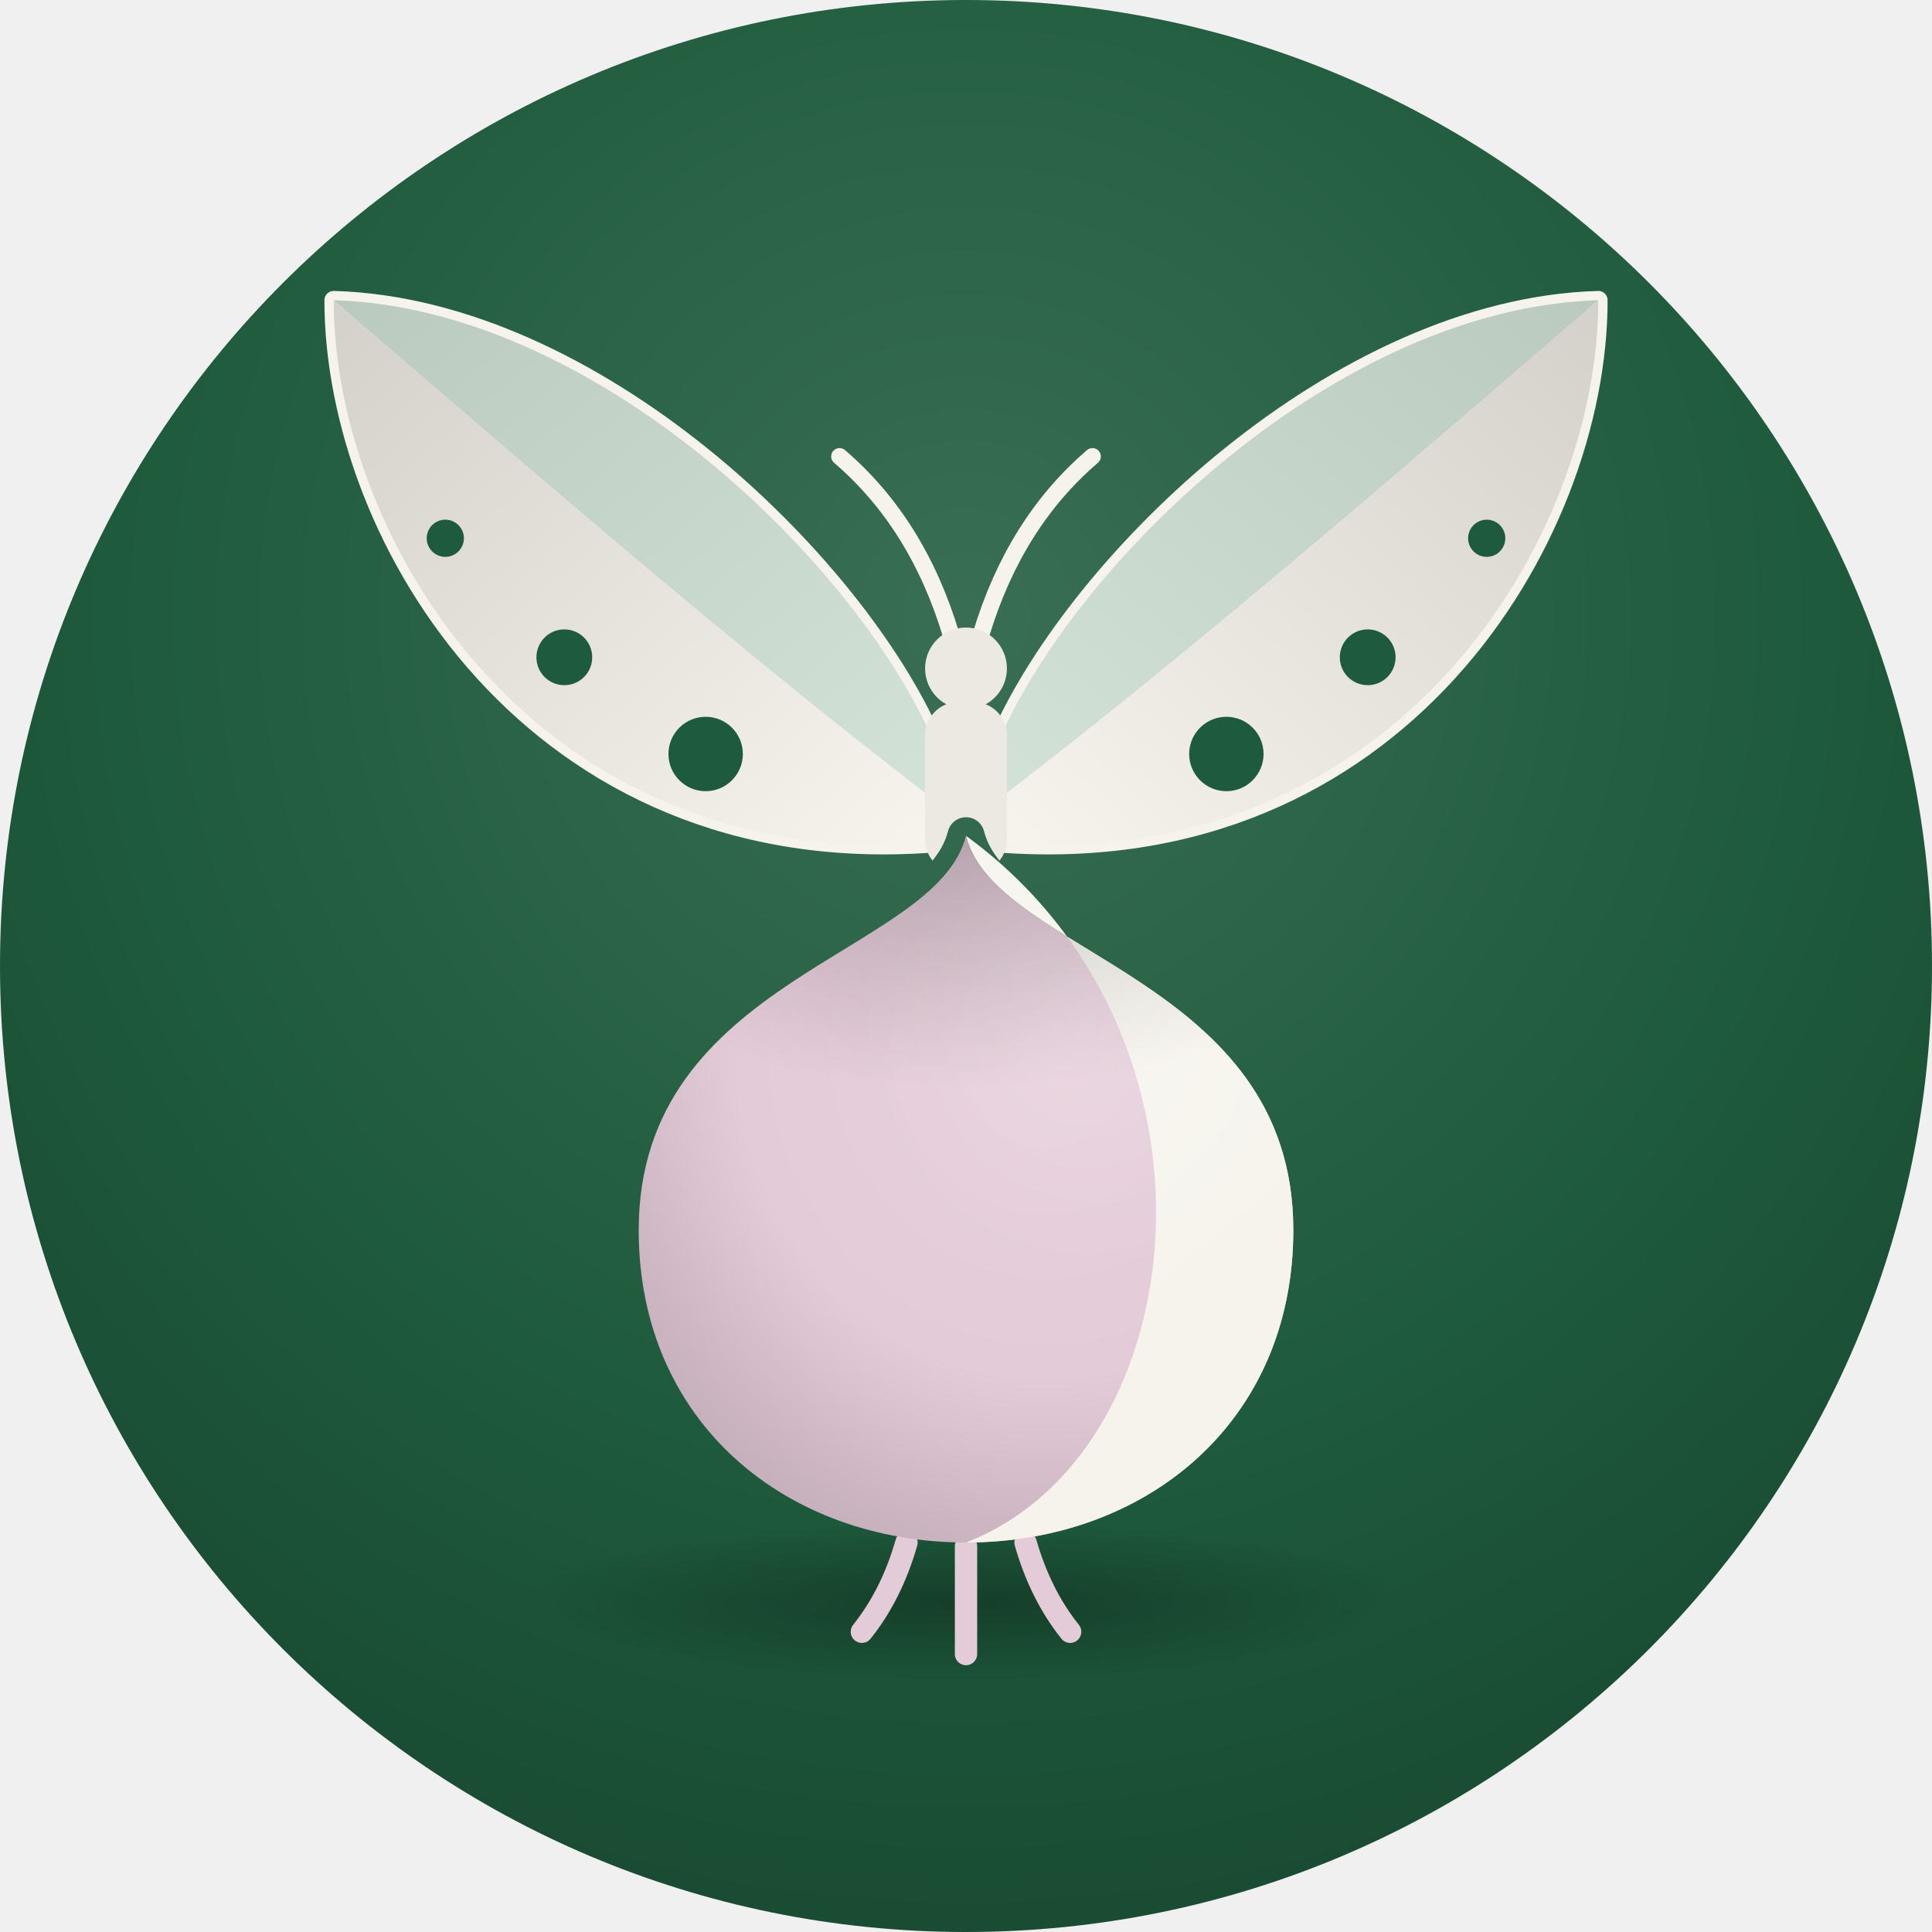
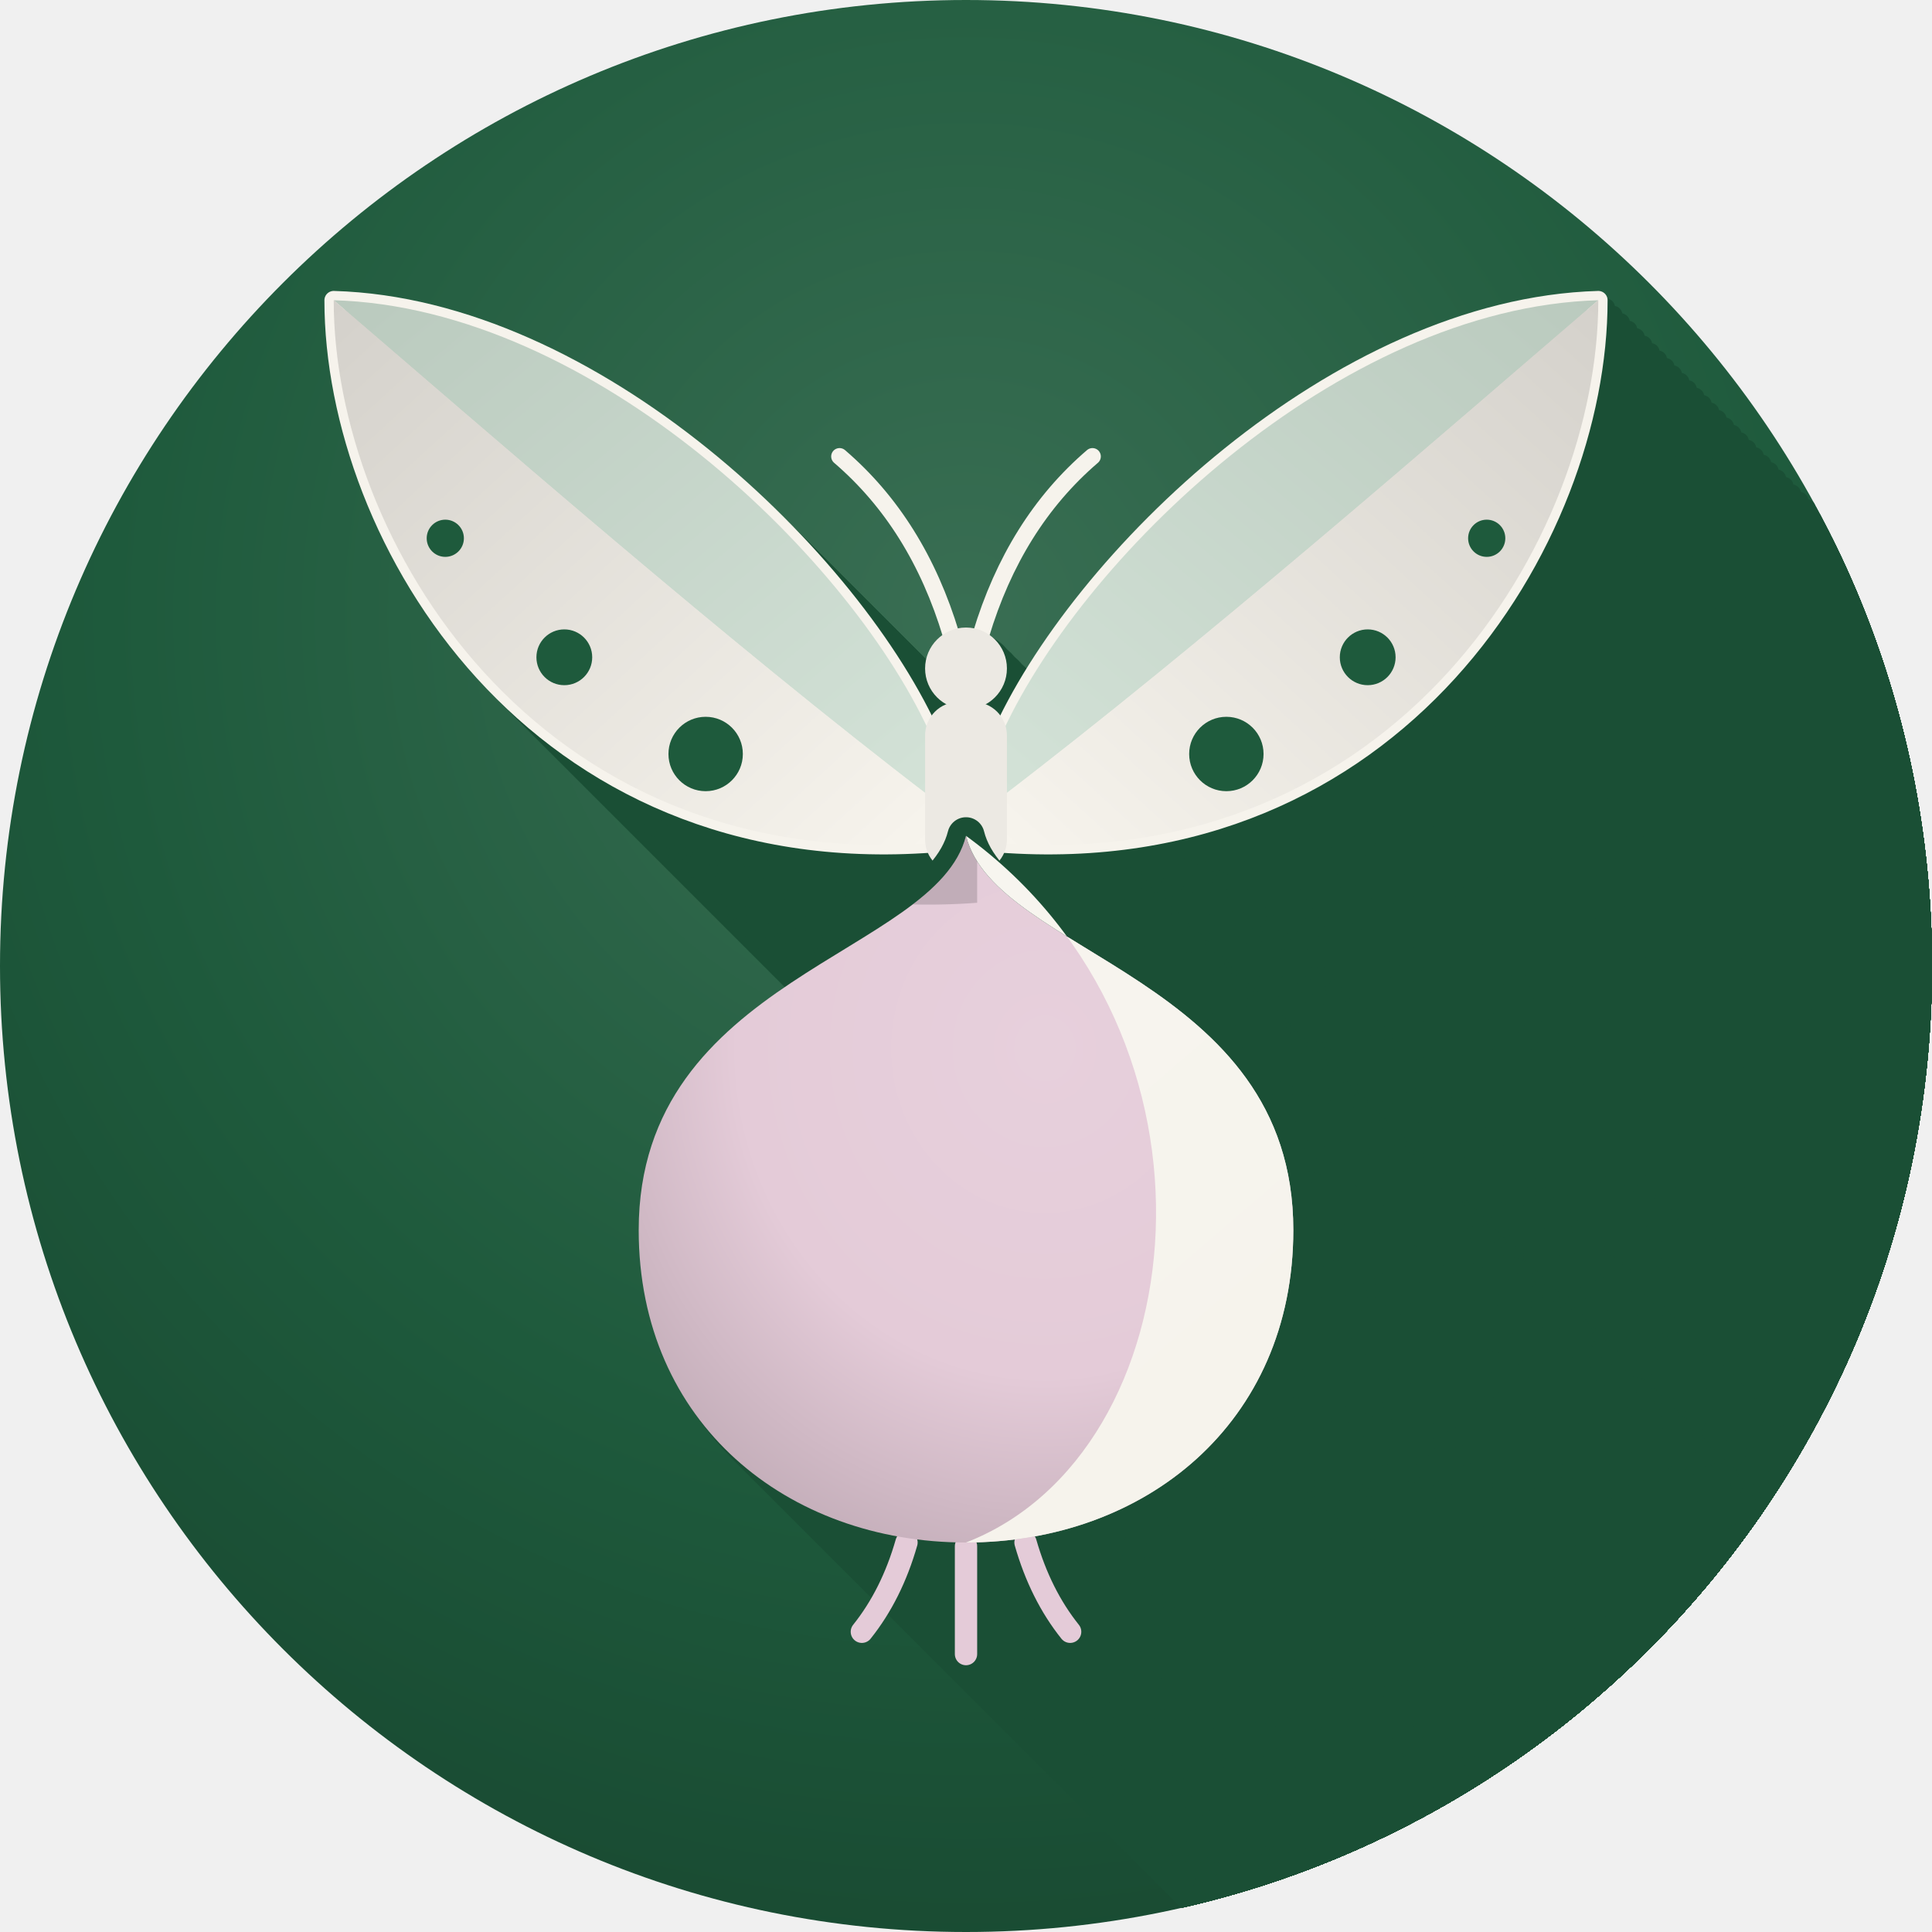
<svg xmlns="http://www.w3.org/2000/svg" viewBox="0 0 512 512" width="512" height="512">
  <defs>
    <radialGradient id="gD" cx="0.5" cy="0.32" r="0.8">
      <stop offset="0" stop-color="#396E53" />
      <stop offset="0.55" stop-color="#1E5A3C" />
      <stop offset="1" stop-color="#17442E" />
    </radialGradient>
  </defs>
  <circle cx="256.0" cy="256.0" r="256.0" fill="url(#gD)" />
-   <g transform="translate(3.67 -15.06) scale(0.98567)">
-     <defs>
-       <linearGradient id="gWd" x1="1" y1="1" x2="0" y2="0">
-         <stop offset="0" stop-color="#F7F4ED" />
-         <stop offset="1" stop-color="#D4D1CB" />
-       </linearGradient>
-       <linearGradient id="gWl" x1="1" y1="1" x2="0" y2="0">
-         <stop offset="0" stop-color="#D3E2D7" />
-         <stop offset="1" stop-color="#BACABE" />
-       </linearGradient>
-       <radialGradient id="gB" cx="0.62" cy="0.30" r="0.85">
-         <stop offset="0" stop-color="#E7D0DC" />
-         <stop offset="0.55" stop-color="#E4CBD8" />
-         <stop offset="1" stop-color="#BBA6B1" />
-       </radialGradient>
-       <linearGradient id="gBl" x1="0" y1="0" x2="0.4" y2="1">
-         <stop offset="0" stop-color="#F7F5EF" />
-         <stop offset="1" stop-color="#F6F3EC" />
-       </linearGradient>
-       <radialGradient id="gS" cx="0.5" cy="0" r="0.6">
-         <stop offset="0" stop-color="#000" stop-opacity="0.22" />
-         <stop offset="1" stop-color="#000" stop-opacity="0" />
-       </radialGradient>
-       <radialGradient id="gH" cx="0.68" cy="0.28" r="0.35">
-         <stop offset="0" stop-color="#FFF" stop-opacity="0.16" />
-         <stop offset="1" stop-color="#FFF" stop-opacity="0" />
-       </radialGradient>
-       <clipPath id="cB">
-         <path d="M 256 240 C 264 272, 344 278, 344 346 C 344 398, 304 430, 256 430 C 208 430, 168 398, 168 346 C 168 278, 248 272, 256 240 Z" />
-       </clipPath>
-       <radialGradient id="gG" cx="0.5" cy="0.5" r="0.5">
-         <stop offset="0" stop-color="#000" stop-opacity="0.28" />
-         <stop offset="1" stop-color="#000" stop-opacity="0" />
-       </radialGradient>
-       <mask id="mW" maskUnits="userSpaceOnUse" x="0" y="0" width="512" height="512">
-         <rect width="512" height="512" fill="#fff" />
-         <path d="M 256 240 C 264 272, 344 278, 344 346 C 344 398, 304 430, 256 430 C 208 430, 168 398, 168 346 C 168 278, 248 272, 256 240 Z" fill="#000" stroke="#000" stroke-width="10" stroke-linejoin="round" />
-       </mask>
-     </defs>
-     <ellipse cx="256" cy="446" rx="118" ry="22" fill="url(#gG)" />
-     <g mask="url(#mW)">
-       <path d="M 247 214 C 226 166, 156 98, 86 96 C 86 160, 140 250, 247 242 Z" fill="url(#gWd)" stroke="#F6F3EC" stroke-width="5" stroke-linejoin="round" />
-       <path d="M 247 214 C 226 166, 156 98, 86 96 C 128 132, 192 188, 247 230 Z" fill="url(#gWl)" />
-       <path d="M 86 96 C 86 160, 140 250, 247 242 L 247 230 C 192 188, 128 132, 86 96 Z" fill="url(#gWd)" />
-       <circle cx="186" cy="218" r="10" fill="#1E5A3C" />
-       <circle cx="148" cy="192" r="7.5" fill="#1E5A3C" />
-       <circle cx="116" cy="160" r="5" fill="#1E5A3C" />
-       <path d="M 252 186 C 246 166, 236 150, 222 138" stroke="#F6F3EC" stroke-width="4.5" stroke-linecap="round" fill="none" />
-       <g transform="translate(512 0) scale(-1 1)">
+   <defs>
+     <clipPath id="cD">
+       <circle cx="256.0" cy="256.0" r="256.0" />
+     </clipPath>
+   </defs>
+   <g clip-path="url(#cD)">
+     <g transform="translate(3.67 -15.06) scale(0.98567)">
+       <defs>
+         <linearGradient id="gWd" x1="1" y1="1" x2="0" y2="0">
+           <stop offset="0" stop-color="#F7F4ED" />
+           <stop offset="1" stop-color="#D4D1CB" />
+         </linearGradient>
+         <linearGradient id="gWl" x1="1" y1="1" x2="0" y2="0">
+           <stop offset="0" stop-color="#D3E2D7" />
+           <stop offset="1" stop-color="#BACABE" />
+         </linearGradient>
+         <radialGradient id="gB" cx="0.62" cy="0.30" r="0.85">
+           <stop offset="0" stop-color="#E7D0DC" />
+           <stop offset="0.55" stop-color="#E4CBD8" />
+           <stop offset="1" stop-color="#BBA6B1" />
+         </radialGradient>
+         <linearGradient id="gBl" x1="0" y1="0" x2="0.4" y2="1">
+           <stop offset="0" stop-color="#F7F5EF" />
+           <stop offset="1" stop-color="#F6F3EC" />
+         </linearGradient>
+         <radialGradient id="gS" cx="0.5" cy="0" r="0.6">
+           <stop offset="0" stop-color="#000" stop-opacity="0.22" />
+           <stop offset="1" stop-color="#000" stop-opacity="0" />
+         </radialGradient>
+         <radialGradient id="gH" cx="0.68" cy="0.28" r="0.35">
+           <stop offset="0" stop-color="#FFF" stop-opacity="0.16" />
+           <stop offset="1" stop-color="#FFF" stop-opacity="0" />
+         </radialGradient>
+         <clipPath id="cB">
+           <path d="M 256 240 C 264 272, 344 278, 344 346 C 344 398, 304 430, 256 430 C 208 430, 168 398, 168 346 C 168 278, 248 272, 256 240 Z" />
+         </clipPath>
+         <g id="silW">
+           <path d="M 247 214 C 226 166, 156 98, 86 96 C 86 160, 140 250, 247 242 Z" stroke-width="5" stroke-linejoin="round" />
+           <g transform="translate(512 0) scale(-1 1)">
+             <path d="M 247 214 C 226 166, 156 98, 86 96 C 86 160, 140 250, 247 242 Z" stroke-width="5" stroke-linejoin="round" />
+           </g>
+         </g>
+         <g id="sil">
+           <use href="#silW" />
+           <rect x="245" y="204" width="22" height="46" rx="9" />
+           <path d="M 256 240 C 264 272, 344 278, 344 346 C 344 398, 304 430, 256 430 C 208 430, 168 398, 168 346 C 168 278, 248 272, 256 240 Z" />
+           <circle cx="256" cy="195" r="11" />
+         </g>
+         <mask id="mW" maskUnits="userSpaceOnUse" x="0" y="0" width="512" height="512">
+           <rect width="512" height="512" fill="#fff" />
+           <path d="M 256 240 C 264 272, 344 278, 344 346 C 344 398, 304 430, 256 430 C 208 430, 168 398, 168 346 C 168 278, 248 272, 256 240 Z" fill="#000" stroke="#000" stroke-width="10" stroke-linejoin="round" />
+         </mask>
+       </defs>
+       <g fill="#1A4F35" stroke="#1A4F35">
+         <use href="#sil" transform="translate(2 2)" />
+         <use href="#sil" transform="translate(4 4)" />
+         <use href="#sil" transform="translate(6 6)" />
+         <use href="#sil" transform="translate(8 8)" />
+         <use href="#sil" transform="translate(10 10)" />
+         <use href="#sil" transform="translate(12 12)" />
+         <use href="#sil" transform="translate(14 14)" />
+         <use href="#sil" transform="translate(16 16)" />
+         <use href="#sil" transform="translate(18 18)" />
+         <use href="#sil" transform="translate(20 20)" />
+         <use href="#sil" transform="translate(22 22)" />
+         <use href="#sil" transform="translate(24 24)" />
+         <use href="#sil" transform="translate(26 26)" />
+         <use href="#sil" transform="translate(28 28)" />
+         <use href="#sil" transform="translate(30 30)" />
+         <use href="#sil" transform="translate(32 32)" />
+         <use href="#sil" transform="translate(34 34)" />
+         <use href="#sil" transform="translate(36 36)" />
+         <use href="#sil" transform="translate(38 38)" />
+         <use href="#sil" transform="translate(40 40)" />
+         <use href="#sil" transform="translate(42 42)" />
+         <use href="#sil" transform="translate(44 44)" />
+         <use href="#sil" transform="translate(46 46)" />
+         <use href="#sil" transform="translate(48 48)" />
+         <use href="#sil" transform="translate(50 50)" />
+         <use href="#sil" transform="translate(52 52)" />
+         <use href="#sil" transform="translate(54 54)" />
+         <use href="#sil" transform="translate(56 56)" />
+         <use href="#sil" transform="translate(58 58)" />
+         <use href="#sil" transform="translate(60 60)" />
+         <use href="#sil" transform="translate(62 62)" />
+         <use href="#sil" transform="translate(64 64)" />
+         <use href="#sil" transform="translate(66 66)" />
+         <use href="#sil" transform="translate(68 68)" />
+         <use href="#sil" transform="translate(70 70)" />
+         <use href="#sil" transform="translate(72 72)" />
+         <use href="#sil" transform="translate(74 74)" />
+         <use href="#sil" transform="translate(76 76)" />
+         <use href="#sil" transform="translate(78 78)" />
+         <use href="#sil" transform="translate(80 80)" />
+         <use href="#sil" transform="translate(82 82)" />
+         <use href="#sil" transform="translate(84 84)" />
+         <use href="#sil" transform="translate(86 86)" />
+         <use href="#sil" transform="translate(88 88)" />
+         <use href="#sil" transform="translate(90 90)" />
+         <use href="#sil" transform="translate(92 92)" />
+         <use href="#sil" transform="translate(94 94)" />
+         <use href="#sil" transform="translate(96 96)" />
+         <use href="#sil" transform="translate(98 98)" />
+         <use href="#sil" transform="translate(100 100)" />
+         <use href="#sil" transform="translate(102 102)" />
+         <use href="#sil" transform="translate(104 104)" />
+         <use href="#sil" transform="translate(106 106)" />
+         <use href="#sil" transform="translate(108 108)" />
+         <use href="#sil" transform="translate(110 110)" />
+         <use href="#sil" transform="translate(112 112)" />
+         <use href="#sil" transform="translate(114 114)" />
+         <use href="#sil" transform="translate(116 116)" />
+         <use href="#sil" transform="translate(118 118)" />
+         <use href="#sil" transform="translate(120 120)" />
+         <use href="#sil" transform="translate(122 122)" />
+         <use href="#sil" transform="translate(124 124)" />
+         <use href="#sil" transform="translate(126 126)" />
+         <use href="#sil" transform="translate(128 128)" />
+         <use href="#sil" transform="translate(130 130)" />
+         <use href="#sil" transform="translate(132 132)" />
+         <use href="#sil" transform="translate(134 134)" />
+         <use href="#sil" transform="translate(136 136)" />
+         <use href="#sil" transform="translate(138 138)" />
+         <use href="#sil" transform="translate(140 140)" />
+         <use href="#sil" transform="translate(142 142)" />
+         <use href="#sil" transform="translate(144 144)" />
+         <use href="#sil" transform="translate(146 146)" />
+         <use href="#sil" transform="translate(148 148)" />
+         <use href="#sil" transform="translate(150 150)" />
+         <use href="#sil" transform="translate(152 152)" />
+         <use href="#sil" transform="translate(154 154)" />
+         <use href="#sil" transform="translate(156 156)" />
+         <use href="#sil" transform="translate(158 158)" />
+         <use href="#sil" transform="translate(160 160)" />
+         <use href="#sil" transform="translate(162 162)" />
+         <use href="#sil" transform="translate(164 164)" />
+         <use href="#sil" transform="translate(166 166)" />
+         <use href="#sil" transform="translate(168 168)" />
+         <use href="#sil" transform="translate(170 170)" />
+         <use href="#sil" transform="translate(172 172)" />
+         <use href="#sil" transform="translate(174 174)" />
+         <use href="#sil" transform="translate(176 176)" />
+         <use href="#sil" transform="translate(178 178)" />
+         <use href="#sil" transform="translate(180 180)" />
+         <use href="#sil" transform="translate(182 182)" />
+         <use href="#sil" transform="translate(184 184)" />
+         <use href="#sil" transform="translate(186 186)" />
+         <use href="#sil" transform="translate(188 188)" />
+         <use href="#sil" transform="translate(190 190)" />
+         <use href="#sil" transform="translate(192 192)" />
+         <use href="#sil" transform="translate(194 194)" />
+         <use href="#sil" transform="translate(196 196)" />
+         <use href="#sil" transform="translate(198 198)" />
+         <use href="#sil" transform="translate(200 200)" />
+         <use href="#sil" transform="translate(202 202)" />
+         <use href="#sil" transform="translate(204 204)" />
+         <use href="#sil" transform="translate(206 206)" />
+         <use href="#sil" transform="translate(208 208)" />
+         <use href="#sil" transform="translate(210 210)" />
+         <use href="#sil" transform="translate(212 212)" />
+         <use href="#sil" transform="translate(214 214)" />
+         <use href="#sil" transform="translate(216 216)" />
+         <use href="#sil" transform="translate(218 218)" />
+         <use href="#sil" transform="translate(220 220)" />
+         <use href="#sil" transform="translate(222 222)" />
+         <use href="#sil" transform="translate(224 224)" />
+         <use href="#sil" transform="translate(226 226)" />
+         <use href="#sil" transform="translate(228 228)" />
+         <use href="#sil" transform="translate(230 230)" />
+         <use href="#sil" transform="translate(232 232)" />
+         <use href="#sil" transform="translate(234 234)" />
+         <use href="#sil" transform="translate(236 236)" />
+         <use href="#sil" transform="translate(238 238)" />
+         <use href="#sil" transform="translate(240 240)" />
+         <use href="#sil" transform="translate(242 242)" />
+         <use href="#sil" transform="translate(244 244)" />
+         <use href="#sil" transform="translate(246 246)" />
+         <use href="#sil" transform="translate(248 248)" />
+         <use href="#sil" transform="translate(250 250)" />
+         <use href="#sil" transform="translate(252 252)" />
+         <use href="#sil" transform="translate(254 254)" />
+         <use href="#sil" transform="translate(256 256)" />
+         <use href="#sil" transform="translate(258 258)" />
+         <use href="#sil" transform="translate(260 260)" />
+         <use href="#sil" transform="translate(262 262)" />
+         <use href="#sil" transform="translate(264 264)" />
+         <use href="#sil" transform="translate(266 266)" />
+         <use href="#sil" transform="translate(268 268)" />
+         <use href="#sil" transform="translate(270 270)" />
+         <use href="#sil" transform="translate(272 272)" />
+         <use href="#sil" transform="translate(274 274)" />
+         <use href="#sil" transform="translate(276 276)" />
+         <use href="#sil" transform="translate(278 278)" />
+         <use href="#sil" transform="translate(280 280)" />
+         <use href="#sil" transform="translate(282 282)" />
+         <use href="#sil" transform="translate(284 284)" />
+         <use href="#sil" transform="translate(286 286)" />
+         <use href="#sil" transform="translate(288 288)" />
+         <use href="#sil" transform="translate(290 290)" />
+         <use href="#sil" transform="translate(292 292)" />
+         <use href="#sil" transform="translate(294 294)" />
+         <use href="#sil" transform="translate(296 296)" />
+         <use href="#sil" transform="translate(298 298)" />
+         <use href="#sil" transform="translate(300 300)" />
+         <use href="#sil" transform="translate(302 302)" />
+         <use href="#sil" transform="translate(304 304)" />
+         <use href="#sil" transform="translate(306 306)" />
+         <use href="#sil" transform="translate(308 308)" />
+         <use href="#sil" transform="translate(310 310)" />
+         <use href="#sil" transform="translate(312 312)" />
+         <use href="#sil" transform="translate(314 314)" />
+         <use href="#sil" transform="translate(316 316)" />
+         <use href="#sil" transform="translate(318 318)" />
+         <use href="#sil" transform="translate(320 320)" />
+         <use href="#sil" transform="translate(322 322)" />
+         <use href="#sil" transform="translate(324 324)" />
+         <use href="#sil" transform="translate(326 326)" />
+         <use href="#sil" transform="translate(328 328)" />
+         <use href="#sil" transform="translate(330 330)" />
+         <use href="#sil" transform="translate(332 332)" />
+         <use href="#sil" transform="translate(334 334)" />
+         <use href="#sil" transform="translate(336 336)" />
+         <use href="#sil" transform="translate(338 338)" />
+         <use href="#sil" transform="translate(340 340)" />
+         <use href="#sil" transform="translate(342 342)" />
+         <use href="#sil" transform="translate(344 344)" />
+         <use href="#sil" transform="translate(346 346)" />
+         <use href="#sil" transform="translate(348 348)" />
+         <use href="#sil" transform="translate(350 350)" />
+         <use href="#sil" transform="translate(352 352)" />
+         <use href="#sil" transform="translate(354 354)" />
+         <use href="#sil" transform="translate(356 356)" />
+         <use href="#sil" transform="translate(358 358)" />
+         <use href="#sil" transform="translate(360 360)" />
+         <use href="#sil" transform="translate(362 362)" />
+         <use href="#sil" transform="translate(364 364)" />
+         <use href="#sil" transform="translate(366 366)" />
+         <use href="#sil" transform="translate(368 368)" />
+         <use href="#sil" transform="translate(370 370)" />
+         <use href="#sil" transform="translate(372 372)" />
+         <use href="#sil" transform="translate(374 374)" />
+         <use href="#sil" transform="translate(376 376)" />
+         <use href="#sil" transform="translate(378 378)" />
+         <use href="#sil" transform="translate(380 380)" />
+         <use href="#sil" transform="translate(382 382)" />
+         <use href="#sil" transform="translate(384 384)" />
+         <use href="#sil" transform="translate(386 386)" />
+         <use href="#sil" transform="translate(388 388)" />
+         <use href="#sil" transform="translate(390 390)" />
+         <use href="#sil" transform="translate(392 392)" />
+         <use href="#sil" transform="translate(394 394)" />
+         <use href="#sil" transform="translate(396 396)" />
+         <use href="#sil" transform="translate(398 398)" />
+         <use href="#sil" transform="translate(400 400)" />
+         <use href="#sil" transform="translate(402 402)" />
+         <use href="#sil" transform="translate(404 404)" />
+         <use href="#sil" transform="translate(406 406)" />
+         <use href="#sil" transform="translate(408 408)" />
+         <use href="#sil" transform="translate(410 410)" />
+         <use href="#sil" transform="translate(412 412)" />
+         <use href="#sil" transform="translate(414 414)" />
+         <use href="#sil" transform="translate(416 416)" />
+         <use href="#sil" transform="translate(418 418)" />
+         <use href="#sil" transform="translate(420 420)" />
+         <use href="#sil" transform="translate(422 422)" />
+         <use href="#sil" transform="translate(424 424)" />
+         <use href="#sil" transform="translate(426 426)" />
+         <use href="#sil" transform="translate(428 428)" />
+         <use href="#sil" transform="translate(430 430)" />
+         <use href="#sil" transform="translate(432 432)" />
+         <use href="#sil" transform="translate(434 434)" />
+         <use href="#sil" transform="translate(436 436)" />
+         <use href="#sil" transform="translate(438 438)" />
+         <use href="#sil" transform="translate(440 440)" />
+         <use href="#sil" transform="translate(442 442)" />
+         <use href="#sil" transform="translate(444 444)" />
+         <use href="#sil" transform="translate(446 446)" />
+         <use href="#sil" transform="translate(448 448)" />
+         <use href="#sil" transform="translate(450 450)" />
+         <use href="#sil" transform="translate(452 452)" />
+         <use href="#sil" transform="translate(454 454)" />
+         <use href="#sil" transform="translate(456 456)" />
+         <use href="#sil" transform="translate(458 458)" />
+         <use href="#sil" transform="translate(460 460)" />
+         <use href="#sil" transform="translate(462 462)" />
+         <use href="#sil" transform="translate(464 464)" />
+         <use href="#sil" transform="translate(466 466)" />
+         <use href="#sil" transform="translate(468 468)" />
+         <use href="#sil" transform="translate(470 470)" />
+         <use href="#sil" transform="translate(472 472)" />
+         <use href="#sil" transform="translate(474 474)" />
+         <use href="#sil" transform="translate(476 476)" />
+         <use href="#sil" transform="translate(478 478)" />
+         <use href="#sil" transform="translate(480 480)" />
+         <use href="#sil" transform="translate(482 482)" />
+         <use href="#sil" transform="translate(484 484)" />
+         <use href="#sil" transform="translate(486 486)" />
+         <use href="#sil" transform="translate(488 488)" />
+         <use href="#sil" transform="translate(490 490)" />
+         <use href="#sil" transform="translate(492 492)" />
+         <use href="#sil" transform="translate(494 494)" />
+         <use href="#sil" transform="translate(496 496)" />
+         <use href="#sil" transform="translate(498 498)" />
+         <use href="#sil" transform="translate(500 500)" />
+         <use href="#sil" transform="translate(502 502)" />
+         <use href="#sil" transform="translate(504 504)" />
+         <use href="#sil" transform="translate(506 506)" />
+         <use href="#sil" transform="translate(508 508)" />
+         <use href="#sil" transform="translate(510 510)" />
+         <use href="#sil" transform="translate(512 512)" />
+         <use href="#sil" transform="translate(514 514)" />
+         <use href="#sil" transform="translate(516 516)" />
+         <use href="#sil" transform="translate(518 518)" />
+         <use href="#sil" transform="translate(520 520)" />
+         <use href="#sil" transform="translate(522 522)" />
+         <use href="#sil" transform="translate(524 524)" />
+         <use href="#sil" transform="translate(526 526)" />
+         <use href="#sil" transform="translate(528 528)" />
+         <use href="#sil" transform="translate(530 530)" />
+         <use href="#sil" transform="translate(532 532)" />
+         <use href="#sil" transform="translate(534 534)" />
+         <use href="#sil" transform="translate(536 536)" />
+         <use href="#sil" transform="translate(538 538)" />
+         <use href="#sil" transform="translate(540 540)" />
+         <use href="#sil" transform="translate(542 542)" />
+         <use href="#sil" transform="translate(544 544)" />
+         <use href="#sil" transform="translate(546 546)" />
+         <use href="#sil" transform="translate(548 548)" />
+         <use href="#sil" transform="translate(550 550)" />
+         <use href="#sil" transform="translate(552 552)" />
+         <use href="#sil" transform="translate(554 554)" />
+         <use href="#sil" transform="translate(556 556)" />
+         <use href="#sil" transform="translate(558 558)" />
+         <use href="#sil" transform="translate(560 560)" />
+         <use href="#sil" transform="translate(562 562)" />
+         <use href="#sil" transform="translate(564 564)" />
+         <use href="#sil" transform="translate(566 566)" />
+         <use href="#sil" transform="translate(568 568)" />
+         <use href="#sil" transform="translate(570 570)" />
+         <use href="#sil" transform="translate(572 572)" />
+         <use href="#sil" transform="translate(574 574)" />
+         <use href="#sil" transform="translate(576 576)" />
+         <use href="#sil" transform="translate(578 578)" />
+         <use href="#sil" transform="translate(580 580)" />
+         <use href="#sil" transform="translate(582 582)" />
+         <use href="#sil" transform="translate(584 584)" />
+         <use href="#sil" transform="translate(586 586)" />
+         <use href="#sil" transform="translate(588 588)" />
+         <use href="#sil" transform="translate(590 590)" />
+         <use href="#sil" transform="translate(592 592)" />
+         <use href="#sil" transform="translate(594 594)" />
+         <use href="#sil" transform="translate(596 596)" />
+         <use href="#sil" transform="translate(598 598)" />
+         <use href="#sil" transform="translate(600 600)" />
+         <use href="#sil" transform="translate(602 602)" />
+         <use href="#sil" transform="translate(604 604)" />
+         <use href="#sil" transform="translate(606 606)" />
+         <use href="#sil" transform="translate(608 608)" />
+         <use href="#sil" transform="translate(610 610)" />
+         <use href="#sil" transform="translate(612 612)" />
+         <use href="#sil" transform="translate(614 614)" />
+         <use href="#sil" transform="translate(616 616)" />
+         <use href="#sil" transform="translate(618 618)" />
+         <use href="#sil" transform="translate(620 620)" />
+         <use href="#sil" transform="translate(622 622)" />
+         <use href="#sil" transform="translate(624 624)" />
+         <use href="#sil" transform="translate(626 626)" />
+         <use href="#sil" transform="translate(628 628)" />
+         <use href="#sil" transform="translate(630 630)" />
+         <use href="#sil" transform="translate(632 632)" />
+         <use href="#sil" transform="translate(634 634)" />
+         <use href="#sil" transform="translate(636 636)" />
+         <use href="#sil" transform="translate(638 638)" />
+         <use href="#sil" transform="translate(640 640)" />
+         <use href="#sil" transform="translate(642 642)" />
+         <use href="#sil" transform="translate(644 644)" />
+         <use href="#sil" transform="translate(646 646)" />
+         <use href="#sil" transform="translate(648 648)" />
+         <use href="#sil" transform="translate(650 650)" />
+         <use href="#sil" transform="translate(652 652)" />
+         <use href="#sil" transform="translate(654 654)" />
+         <use href="#sil" transform="translate(656 656)" />
+         <use href="#sil" transform="translate(658 658)" />
+         <use href="#sil" transform="translate(660 660)" />
+         <use href="#sil" transform="translate(662 662)" />
+         <use href="#sil" transform="translate(664 664)" />
+         <use href="#sil" transform="translate(666 666)" />
+         <use href="#sil" transform="translate(668 668)" />
+         <use href="#sil" transform="translate(670 670)" />
+         <use href="#sil" transform="translate(672 672)" />
+         <use href="#sil" transform="translate(674 674)" />
+         <use href="#sil" transform="translate(676 676)" />
+         <use href="#sil" transform="translate(678 678)" />
+         <use href="#sil" transform="translate(680 680)" />
+         <use href="#sil" transform="translate(682 682)" />
+         <use href="#sil" transform="translate(684 684)" />
+         <use href="#sil" transform="translate(686 686)" />
+         <use href="#sil" transform="translate(688 688)" />
+         <use href="#sil" transform="translate(690 690)" />
+         <use href="#sil" transform="translate(692 692)" />
+         <use href="#sil" transform="translate(694 694)" />
+         <use href="#sil" transform="translate(696 696)" />
+         <use href="#sil" transform="translate(698 698)" />
+       </g>
+       <g mask="url(#mW)">
        <path d="M 247 214 C 226 166, 156 98, 86 96 C 86 160, 140 250, 247 242 Z" fill="url(#gWd)" stroke="#F6F3EC" stroke-width="5" stroke-linejoin="round" />
        <path d="M 247 214 C 226 166, 156 98, 86 96 C 128 132, 192 188, 247 230 Z" fill="url(#gWl)" />
        <path d="M 86 96 C 86 160, 140 250, 247 242 L 247 230 C 192 188, 128 132, 86 96 Z" fill="url(#gWd)" />
        <circle cx="186" cy="218" r="10" fill="#1E5A3C" />
        <circle cx="148" cy="192" r="7.5" fill="#1E5A3C" />
        <circle cx="116" cy="160" r="5" fill="#1E5A3C" />
        <path d="M 252 186 C 246 166, 236 150, 222 138" stroke="#F6F3EC" stroke-width="4.5" stroke-linecap="round" fill="none" />
+         <g transform="translate(512 0) scale(-1 1)">
+           <path d="M 247 214 C 226 166, 156 98, 86 96 C 86 160, 140 250, 247 242 Z" fill="url(#gWd)" stroke="#F6F3EC" stroke-width="5" stroke-linejoin="round" />
+           <path d="M 247 214 C 226 166, 156 98, 86 96 C 128 132, 192 188, 247 230 Z" fill="url(#gWl)" />
+           <path d="M 86 96 C 86 160, 140 250, 247 242 L 247 230 C 192 188, 128 132, 86 96 Z" fill="url(#gWd)" />
+           <circle cx="186" cy="218" r="10" fill="#1E5A3C" />
+           <circle cx="148" cy="192" r="7.5" fill="#1E5A3C" />
+           <circle cx="116" cy="160" r="5" fill="#1E5A3C" />
+           <path d="M 252 186 C 246 166, 236 150, 222 138" stroke="#F6F3EC" stroke-width="4.5" stroke-linecap="round" fill="none" />
+         </g>
+         <rect fill="#ECE9E3" x="245" y="204" width="22" height="46" rx="9" />
      </g>
-       <rect fill="#ECE9E3" x="245" y="204" width="22" height="46" rx="9" />
+       <path d="M 240 430 Q 236 444, 228 454 M 256 431 L 256 460 M 272 430 Q 276 444, 284 454" stroke="#E4CBD8" stroke-width="6" stroke-linecap="round" fill="none" />
+       <path d="M 256 240 C 264 272, 344 278, 344 346 C 344 398, 304 430, 256 430 C 208 430, 168 398, 168 346 C 168 278, 248 272, 256 240 Z" fill="url(#gB)" />
+       <path d="M 256 240 C 264 272, 344 278, 344 346 C 344 398, 304 430, 256 430 C 318 406, 330 294, 256 240 Z" fill="url(#gBl)" />
+       <g clip-path="url(#cB)">
+         <use href="#silW" transform="translate(12 16)" fill="#000" fill-opacity="0.16" />
+       </g>
+       <circle cx="256" cy="195" r="11" fill="#ECE9E3" />
    </g>
-     <path d="M 240 430 Q 236 444, 228 454 M 256 431 L 256 460 M 272 430 Q 276 444, 284 454" stroke="#E4CBD8" stroke-width="6" stroke-linecap="round" fill="none" />
-     <path d="M 256 240 C 264 272, 344 278, 344 346 C 344 398, 304 430, 256 430 C 208 430, 168 398, 168 346 C 168 278, 248 272, 256 240 Z" fill="url(#gB)" />
-     <path d="M 256 240 C 264 272, 344 278, 344 346 C 344 398, 304 430, 256 430 C 318 406, 330 294, 256 240 Z" fill="url(#gBl)" />
-     <g clip-path="url(#cB)">
-       <rect x="150" y="236" width="212" height="120" fill="url(#gS)" />
-       <path d="M 256 240 C 264 272, 344 278, 344 346 C 344 398, 304 430, 256 430 C 208 430, 168 398, 168 346 C 168 278, 248 272, 256 240 Z" fill="url(#gH)" />
-     </g>
-     <circle cx="256" cy="195" r="11" fill="#ECE9E3" />
  </g>
</svg>
